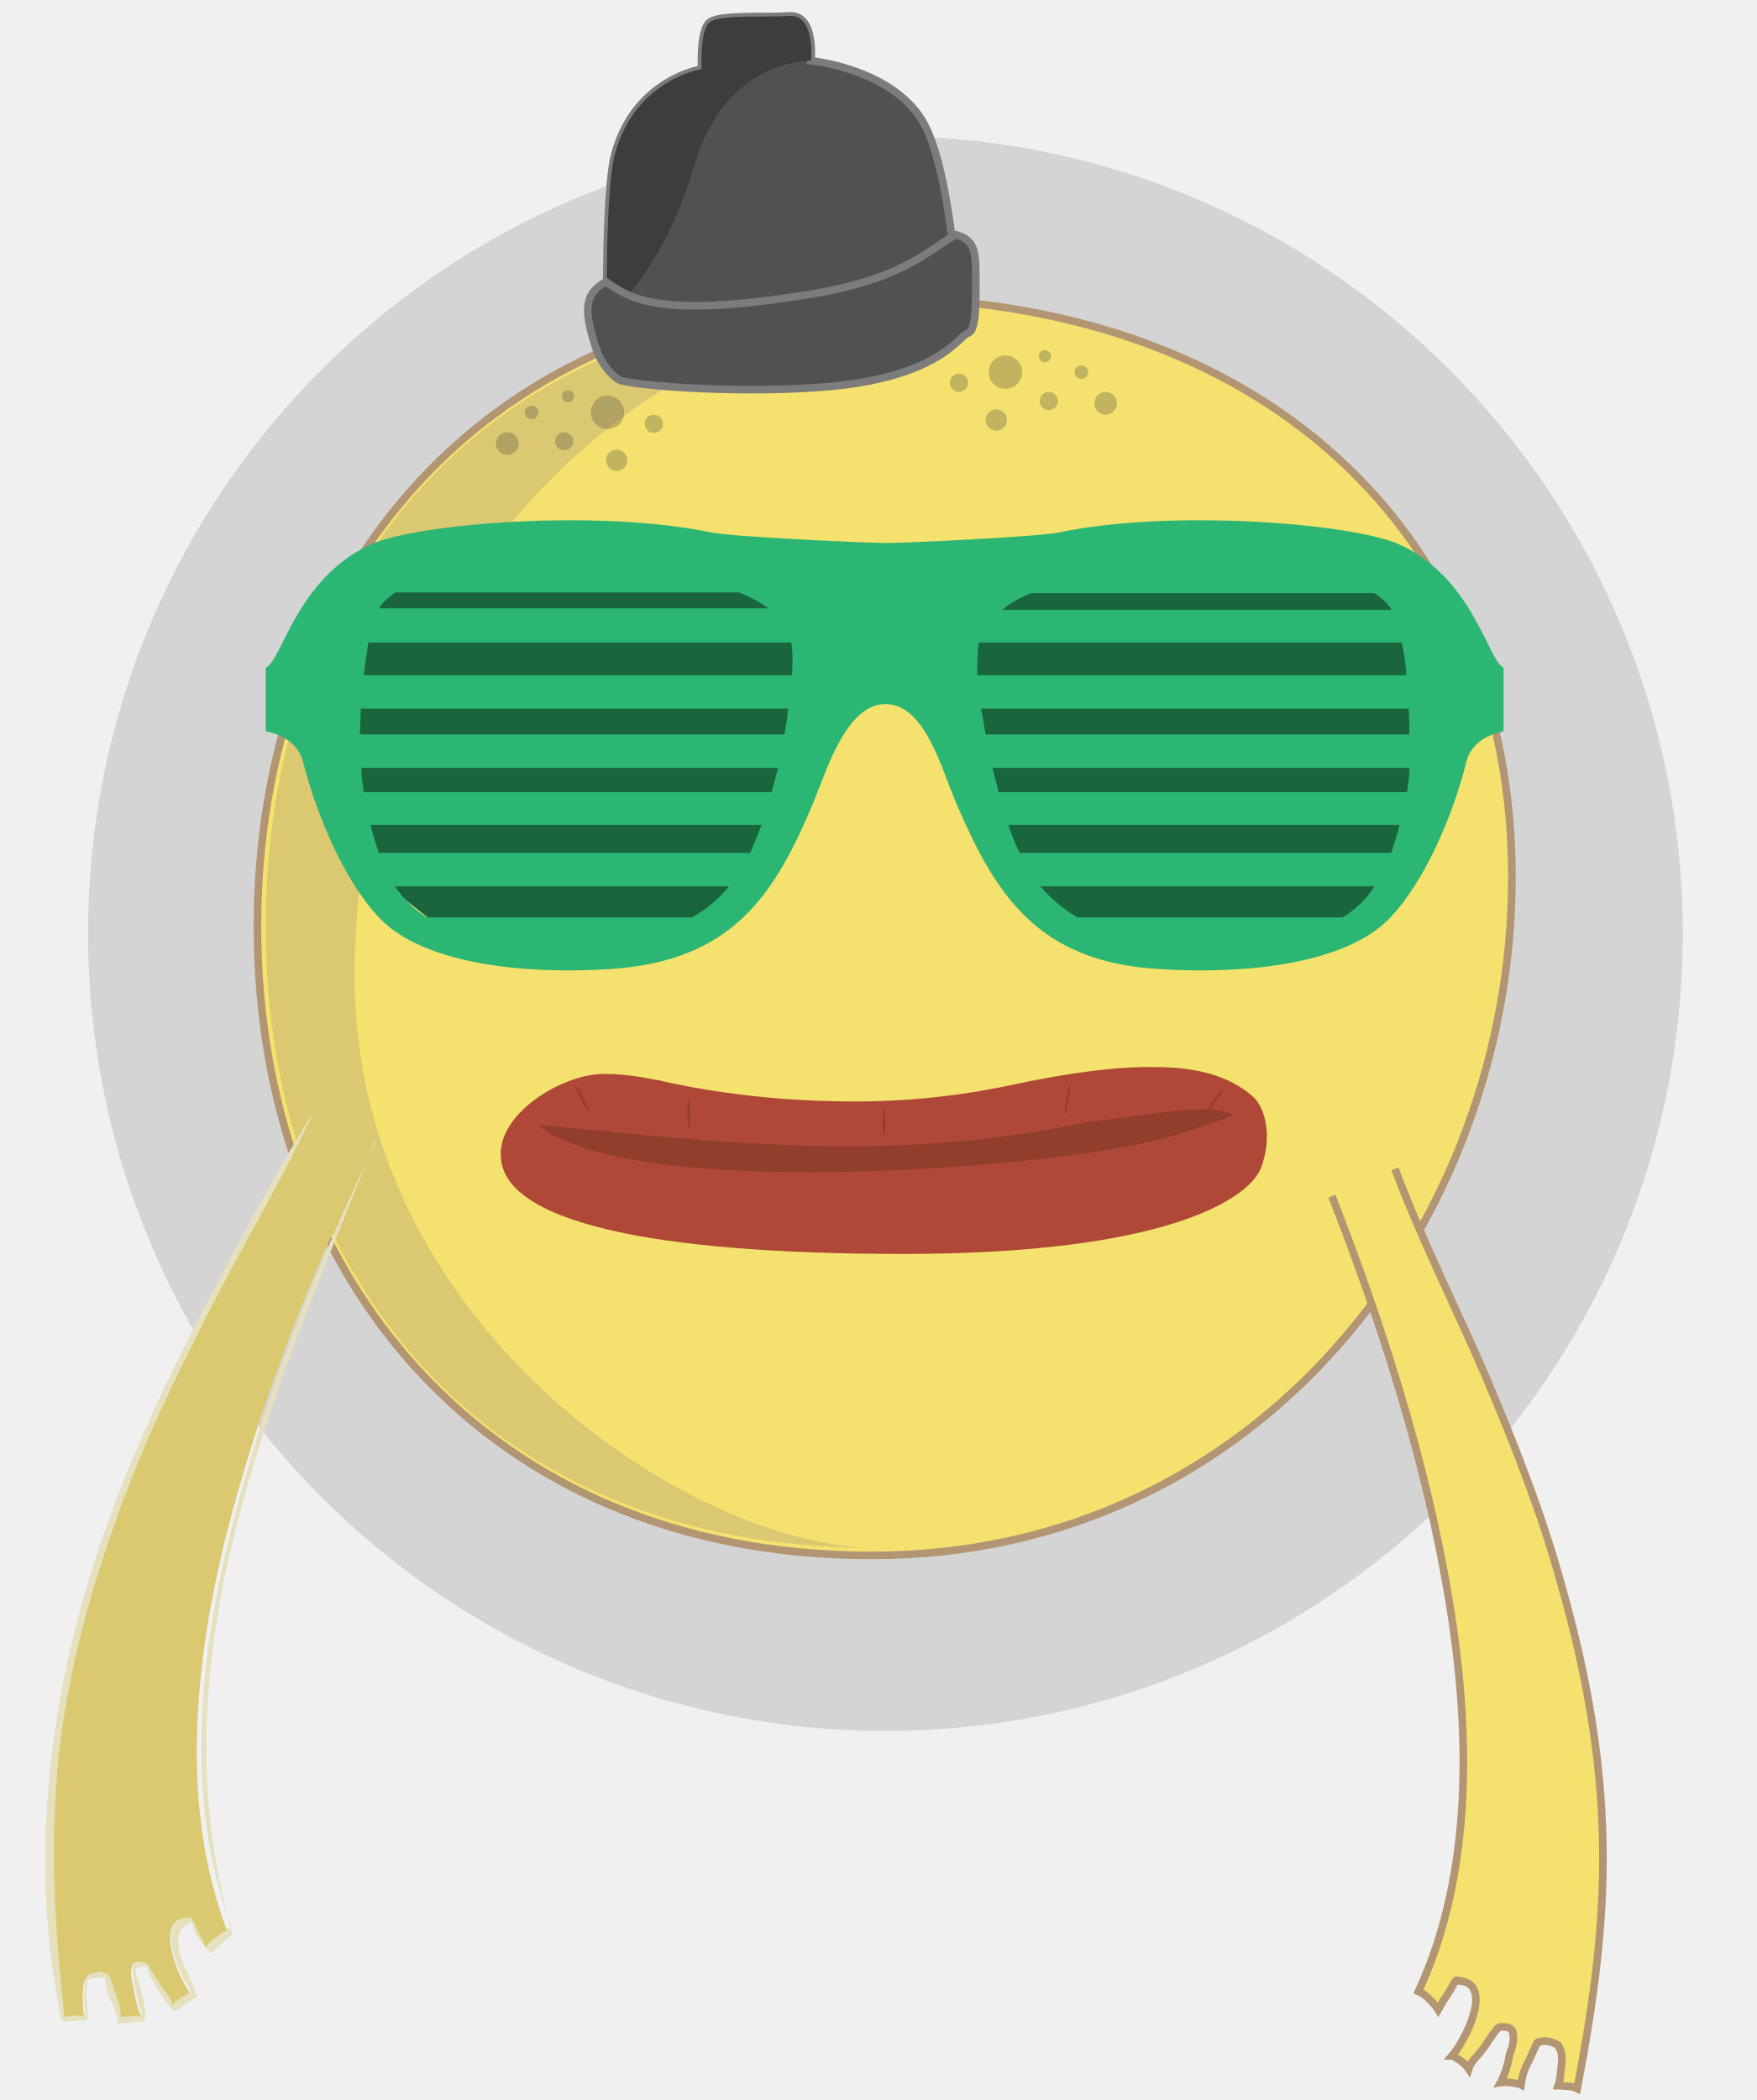
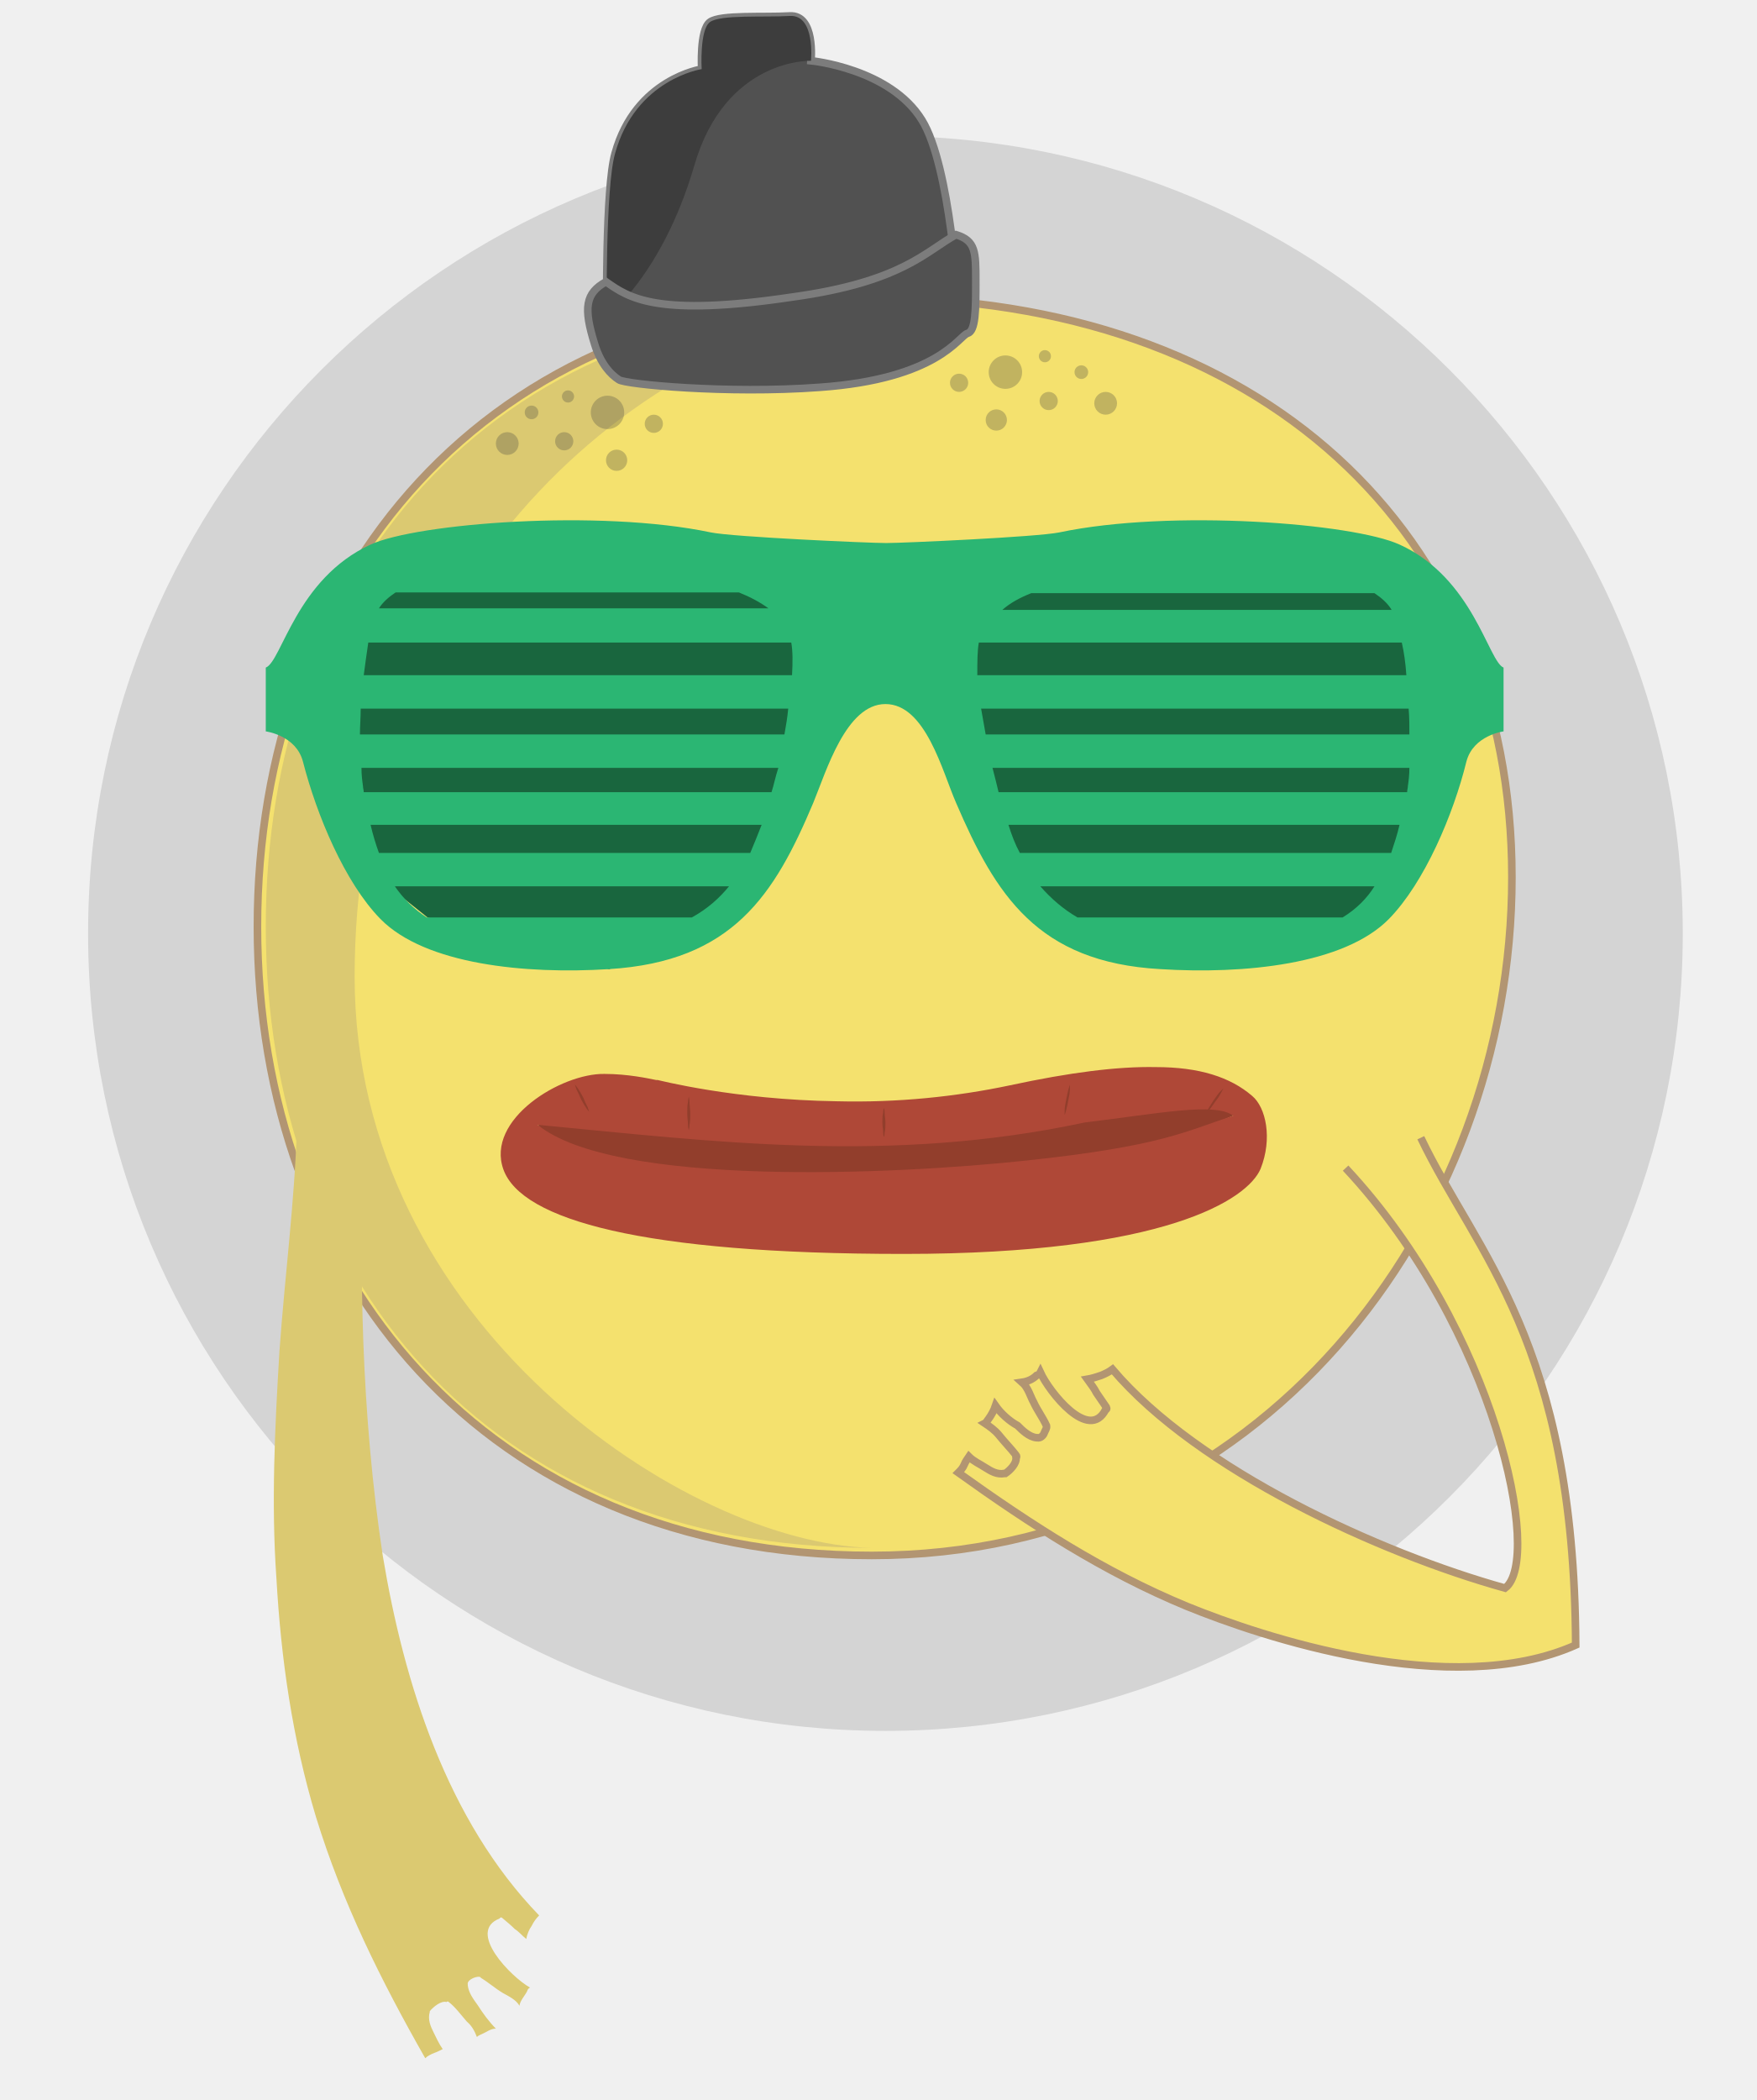
- <svg xmlns="http://www.w3.org/2000/svg" version="1.1" x="0px" y="0px" viewBox="0 0 231.3 276.5" style="enable-background:new 0 0 231.3 276.5;" xml:space="preserve">
+ <svg xmlns="http://www.w3.org/2000/svg" version="1.1" id="Layer_1" x="0px" y="0px" viewBox="0 0 231.3 276.5" style="enable-background:new 0 0 231.3 276.5;" xml:space="preserve">
  <style type="text/css">
- 	.st0{opacity:0.12;}
+ 	.st0{opacity:0.12;enable-background:new    ;}
	.st1{fill:#F4E16E;stroke:#B29572;stroke-miterlimit:10;}
	.st2{fill:#DBC971;}
	.st3{fill:#923E2C;}
	.st4{fill:#AF4837;}
- 	.st5{fill:#E5E0BE;}
- 	.st6{fill:#E8DAC4;}
- 	.st7{fill:#231F20;}
- 	.st8{fill:#FFFFFF;}
- 	.st9{display:none;}
- 	.st10{display:inline;}
- 	.st11{fill:#01A6FF;}
- 	.st12{fill:#E00102;}
- 	.st13{fill:#E85259;}
- 	.st14{fill:#44B2E2;}
- 	.st15{fill-rule:evenodd;clip-rule:evenodd;fill:#19663E;}
- 	.st16{fill-rule:evenodd;clip-rule:evenodd;fill:#2BB673;}
- 	.st17{fill:#515151;stroke:#7C7C7C;stroke-miterlimit:10;}
- 	.st18{fill:#3D3D3D;}
- 	.st19{opacity:0.28;}
+ 	.st5{fill:#E8DAC4;}
+ 	.st6{fill:#231F20;}
+ 	.st7{fill:#FFFFFF;}
+ 	.st8{display:none;}
+ 	.st9{display:inline;}
+ 	.st10{fill:#01A6FF;}
+ 	.st11{fill:#E00102;}
+ 	.st12{fill:#E85259;}
+ 	.st13{fill:#44B2E2;}
+ 	.st14{fill:#19663E;}
+ 	.st15{fill:#2BB673;}
+ 	.st16{fill:#515151;stroke:#7C7C7C;stroke-miterlimit:10;}
+ 	.st17{fill:#3D3D3D;}
+ 	.st18{opacity:0.28;}
</style>
  <g id="Layer_4">
    <circle class="st0" cx="116.6" cy="122.9" r="105" />
  </g>
  <g id="head">
    <g>
      <g>
-         <path class="st1" d="M114.8,39.2c51,0,84.3,30.6,84.3,76.3s-33.3,89.3-84.3,89.3S33.9,167.8,33.9,122S63.7,39.2,114.8,39.2z" />
+         <path class="st1" d="M114.8,39.2c51,0,84.3,30.6,84.3,76.3s-33.3,89.3-84.3,89.3s-80.9-37-80.9-82.8S63.7,39.2,114.8,39.2z" />
        <path class="st2" d="M114.8,40.2c-38.9,8.1-68.1,42.7-68.1,88.4s43.8,74.7,68.1,75.2c-51,0-79.8-36.1-79.8-81.8     S63.7,40.2,114.8,40.2z" />
        <g>
          <g>
            <g>
              <path class="st3" d="M114.8,149.8c-21.8,0-38.9-4.9-44-1.6c6.8,5.9,15.4,7.2,45.8,6.2s40.8-5.4,45.8-7.5        C159.9,141.3,136.5,149.8,114.8,149.8z" />
            </g>
            <path class="st4" d="M164.9,144.3c-2.9-2.5-7-3.8-12.7-3.8c-5-0.1-11.3,0.7-19.2,2.4c-7.1,1.5-14.8,2.3-22.8,2.1       c-13.6-0.2-23.5-2.8-23.6-2.8h-0.1h-0.1c-1-0.2-3.7-0.8-6.8-0.8c-5.7-0.1-15.7,6-13.3,12.6c2.4,6.6,18.2,11.1,52.7,11.1       s45.3-7.2,47-11.2C167.6,149.9,166.7,145.8,164.9,144.3z M135.2,152.8c-17.7,1.9-54.3,3.5-64.4-4.7c23.2,2.2,46.3,5.2,72-0.3       c9.9-1.2,17.2-2.7,19.6-0.9C156,149,153,150.9,135.2,152.8z" />
            <g>
              <path class="st3" d="M75.7,142.8c0,0,0.2,0.2,0.4,0.5c0.2,0.3,0.5,0.8,0.7,1.2c0.2,0.5,0.4,0.9,0.6,1.3        c0.1,0.4,0.2,0.6,0.2,0.6s-0.2-0.2-0.4-0.5c-0.2-0.3-0.5-0.8-0.7-1.2c-0.2-0.5-0.4-0.9-0.6-1.3        C75.8,143.1,75.7,142.8,75.7,142.8z" />
-               <path class="st3" d="M90.7,144.4c0,0,0.1,0.3,0.1,0.7s0.1,1,0.1,1.5s0,1.1-0.1,1.5c0,0.4-0.1,0.7-0.1,0.7s-0.1-0.3-0.1-0.7        c0-0.4-0.1-1-0.1-1.5s0-1.1,0.1-1.5C90.6,144.8,90.7,144.4,90.7,144.4z" />
+               <path class="st3" d="M90.7,144.4c0,0,0.1,0.3,0.1,0.7s0.1,1,0.1,1.5s0,1.1-0.1,1.5c0,0.4-0.1,0.7-0.1,0.7s-0.1-0.3-0.1-0.7        s-0.1-1-0.1-1.5s0-1.1,0.1-1.5C90.6,144.8,90.7,144.4,90.7,144.4z" />
              <path class="st3" d="M116.4,145.9c0,0,0.1,0.2,0.1,0.6s0.1,0.8,0.1,1.3s0,1-0.1,1.3c0,0.4-0.1,0.6-0.1,0.6s-0.1-0.2-0.1-0.6        s-0.1-0.8-0.1-1.3s0-1,0.1-1.3C116.3,146.1,116.4,145.9,116.4,145.9z" />
-               <path class="st3" d="M140.9,142.8c0,0,0,0.3,0,0.6c0,0.4-0.1,0.9-0.2,1.4c-0.1,0.5-0.2,1-0.3,1.4c-0.1,0.4-0.2,0.6-0.2,0.6        s0-0.3,0-0.6c0-0.4,0.1-0.9,0.2-1.4c0.1-0.5,0.2-1,0.3-1.4C140.8,143.1,140.9,142.8,140.9,142.8z" />
+               <path class="st3" d="M140.9,142.8c0,0,0,0.3,0,0.6c0,0.4-0.1,0.9-0.2,1.4c-0.1,0.5-0.2,1-0.3,1.4s-0.2,0.6-0.2,0.6        s0-0.3,0-0.6c0-0.4,0.1-0.9,0.2-1.4c0.1-0.5,0.2-1,0.3-1.4C140.8,143.1,140.9,142.8,140.9,142.8z" />
              <path class="st3" d="M161.1,143.3c0,0-0.1,0.2-0.3,0.6c-0.2,0.4-0.5,0.8-0.8,1.2s-0.6,0.9-0.9,1.2c-0.3,0.3-0.4,0.5-0.4,0.5        s0.1-0.3,0.3-0.6c0.2-0.4,0.5-0.8,0.8-1.3c0.3-0.4,0.6-0.9,0.9-1.2C160.9,143.5,161.1,143.3,161.1,143.3z" />
            </g>
          </g>
        </g>
        <g>
          <g>
-             <path class="st5" d="M30.5,254.1c-10.3-35.8,5.5-70.4,18.6-103.1l0-0.1c0,0,0-0.1,0.1-0.2s-0.1-0.1-0.1,0c0,0,0,0,0,0.1       c-0.2-0.3-0.6-0.4-0.9-0.5c-0.8-0.4-1.7-0.8-2.5-1.2c-1.4-0.7-3.1-1.5-4.5-2.4c-0.1,0-0.2,0-0.2,0.2c-5.2,8.2-9.7,17-14.3,25.6       c-4.7,9.1-9.1,18.5-12.6,28.2c-7.4,20.6-10.6,43.6-6,65.3c0,0.1,0.1,0.1,0.2,0.2c0.5,0,1-0.1,1.5-0.1c0.4-0.1,0.9,0,1.3-0.1       c0.1,0.1,0.3,0.1,0.3,0l0,0l0,0c0.1-0.1,0.2-0.2,0.1-0.2c0.1-0.7,0-1.5-0.1-2.2c-0.1-1-0.1-2.1,0.2-3c0.4,0,0.8-0.1,1.2-0.2       c0.4-0.1,0.8,0,1.1,0c-0.1,0.8,0.2,1.6,0.4,2.3c0.4,1.1,1,2.2,1.3,3.4c-0.2,0.2,0,0.4,0.2,0.4c0,0,0.1,0,0.1-0.1       c-0.1,0.1-0.1,0.1,0.1,0c0.1-0.1,0.3,0,0.4,0c0.3,0,0.8,0,1.1-0.1c0.4-0.1,1-0.1,1.4-0.2c0.1,0,0.2,0,0.2-0.2       c0.2-2.3-0.9-4.6-1.3-6.7c0.3,0,0.6-0.2,0.8-0.2c0.2,0,0.5,0,0.8-0.1c0.1,1,0.7,1.9,1.2,2.7c0.6,1,1.3,2.3,2.2,3.1       c0.1,0,0.2,0.1,0.2,0.1c0.6-0.2,1.1-0.8,1.7-1.1c0.3-0.2,0.5-0.3,0.8-0.5c0,0,0.1-0.1,0.2-0.2c0.2,0.1,0.3,0,0.3-0.2l0-0.1       c0,0,0,0-0.1,0c-0.5-1.5-1.2-2.8-1.8-4.2c-0.4-1-0.6-2.1-0.6-3.2c0-1.3,0.9-1.8,1.8-2.3c0.1,1.5,1.2,2.8,2.2,3.8c0,0,0,0,0,0.1       c-0.1,0.2,0.1,0.3,0.2,0.2c0.6-0.2,1-0.7,1.4-1.1c0.5-0.5,1-0.8,1.5-1.3C30.4,254.2,30.5,254.2,30.5,254.1z M15.9,265.8       C15.9,265.8,15.8,265.8,15.9,265.8C15.8,265.8,15.9,265.8,15.9,265.8L15.9,265.8z M28.6,254.9c-0.5,0.4-0.9,0.8-1.3,1.3       c-0.3-0.6-0.6-1.2-0.9-1.8c-0.4-0.7-0.6-1.5-1-2.1c-0.1-0.1-0.3-0.1-0.3,0c-4.8-0.2-1.7,7.6,0.1,9.9c-0.2,0-0.4,0.2-0.6,0.3       c-0.5,0.3-1.4,0.8-1.7,1.3c-0.3-0.9-1-1.6-1.4-2.4c-0.7-1-1.2-2-1.9-3c0-0.1,0-0.1-0.1-0.1c-0.2-0.2-0.8-0.2-1-0.2       c-0.3,0-0.8,0.1-0.9,0.5l0,0.1c-0.3,0.8,0.1,2.1,0.2,2.9c0.3,1.3,0.4,2.6,1,3.8c-0.6-0.2-1.4-0.1-1.9-0.1c-0.2,0-0.5,0-0.8,0.1       c0-0.9-0.2-1.6-0.4-2.3c-0.3-1.1-0.7-2.3-1.2-3.3c-0.1-0.1-0.2-0.2-0.3-0.1c-0.7-0.5-2-0.2-2.5,0.2c0,0,0,0,0,0.1l0,0l0,0l0,0       c-0.6,0.7-0.6,1.8-0.6,2.7c0,0.9,0,1.7,0.2,2.5c-0.4,0-0.8-0.1-1.2,0c-0.4,0.1-1,0.1-1.4,0.2c-1.4-11.7-2.1-23.1-0.7-34.9       c1.2-10.5,3.9-20.9,7.6-30.9c3.4-9.4,7.7-18.4,12.2-27.3c4.4-8.6,9.5-17,13.7-25.8c0.2,0.3,7.6,4,8,3.9       c-7.9,16.4-14.9,33.9-19.2,51.6c-4.1,16.6-6,35.4,0.2,51.7C29.6,254.2,29,254.5,28.6,254.9z" />
-             <path class="st2" d="M49.3,150.4c-0.3-0.2-7.5-4-8-4c-4.1,8.8-9.2,17.4-13.7,26.1c-4.5,8.9-8.9,17.9-12.2,27.3       c-3.6,10-6.4,20.2-7.6,30.9c-1.3,11.8-0.6,23.2,0.7,34.9c0.4-0.2,0.8-0.2,1.4-0.2c0.3,0,0.8,0,1.2,0c-0.2-0.8-0.2-1.8-0.2-2.5       c0-0.9,0-1.9,0.6-2.7l0,0l0,0l0,0c0,0,0,0,0-0.1c0.7-0.4,1.9-0.7,2.5-0.2c0.1-0.1,0.2,0,0.3,0.1c0.5,1,0.8,2.2,1.2,3.3       c0.3,0.7,0.4,1.5,0.4,2.3c0.3-0.1,0.6-0.1,0.8-0.1c0.5,0,1.3-0.2,1.9,0.1c-0.5-1.2-0.8-2.5-1-3.8c-0.2-0.8-0.5-2-0.2-2.9l0-0.1       c0.1-0.4,0.6-0.5,0.9-0.5c0.3,0,0.8,0,1,0.2c0.1,0,0.1,0.1,0.1,0.1c0.7,1,1.2,2,1.9,3c0.5,0.7,1.3,1.5,1.4,2.4       c0.4-0.6,1.2-0.9,1.7-1.3c0.2-0.2,0.4-0.3,0.6-0.3c-1.7-2.3-4.8-10.1-0.1-9.9c0-0.1,0.3-0.1,0.3,0c0.4,0.7,0.7,1.4,1,2.1       c0.3,0.5,0.6,1.2,0.9,1.8c0.3-0.5,0.9-1,1.3-1.3c0.5-0.4,0.9-0.7,1.5-0.9c-6.2-16.3-4.3-35.1-0.2-51.7       C34.2,184.5,41.4,166.8,49.3,150.4z" />
+             <path class="st2" d="M48,149c-0.4-0.1-8.5-0.7-8.9-0.5c-0.3,9.7-1.6,19.6-2.3,29.4c-0.6,10-1.1,20-0.4,29.9       c0.6,10.6,2.1,21.1,5.2,31.4c3.5,11.4,8.6,21.6,14.4,31.8c0.3-0.3,0.7-0.5,1.2-0.7c0.3-0.1,0.7-0.3,1.1-0.5       c-0.5-0.7-0.9-1.6-1.2-2.2c-0.4-0.8-0.8-1.7-0.5-2.7l0,0l0,0l0,0c0,0,0,0,0-0.1c0.5-0.6,1.5-1.4,2.2-1.2c0.1-0.1,0.2-0.1,0.3,0       c0.9,0.7,1.6,1.7,2.4,2.6c0.6,0.5,1,1.2,1.3,2c0.2-0.2,0.5-0.3,0.7-0.4c0.5-0.2,1.1-0.7,1.8-0.7c-0.9-0.9-1.7-2-2.4-3.1       c-0.5-0.7-1.2-1.6-1.3-2.6l0-0.1c-0.1-0.4,0.4-0.7,0.6-0.8s0.7-0.3,1-0.2c0.1,0,0.1,0.1,0.1,0.1c1,0.6,1.9,1.4,2.9,2       c0.7,0.4,1.8,0.9,2.2,1.7c0.1-0.7,0.7-1.3,1-1.9c0.1-0.3,0.2-0.4,0.4-0.5c-2.5-1.4-8.4-7.4-4-9.1c0-0.1,0.2-0.2,0.3-0.1       c0.6,0.5,1.2,1,1.7,1.5c0.5,0.3,1,0.9,1.5,1.3c0.1-0.6,0.4-1.3,0.7-1.7c0.3-0.6,0.6-1,1-1.4c-12.1-12.5-17.8-30.5-20.6-47.4       C47.6,186.3,47.2,167.2,48,149z" />
          </g>
          <g>
-             <path class="st1" d="M183.7,153.9c3.4,9.1,7.9,18,11.8,27c3.9,9.2,7.6,18.5,10.2,28.1c2.9,10.2,4.9,20.7,5.3,31.3       c0.5,11.8-1.1,23.2-3.3,34.7c-0.4-0.2-0.8-0.3-1.3-0.3c-0.3,0-0.8-0.1-1.2-0.1c0.3-0.8,0.3-1.8,0.4-2.5       c0.1-0.9,0.2-1.9-0.4-2.7l0,0l0,0l0,0c0,0,0,0,0-0.1c-0.6-0.4-1.8-0.8-2.5-0.4c-0.1-0.1-0.2,0-0.3,0.1c-0.5,1-0.9,2.1-1.5,3.2       c-0.3,0.7-0.5,1.5-0.6,2.3c-0.2-0.1-0.6-0.2-0.8-0.2c-0.5-0.1-1.3-0.2-1.9-0.1c0.6-1.1,1-2.5,1.2-3.7c0.3-0.8,0.7-2,0.4-2.9       l0-0.1c-0.1-0.4-0.6-0.6-0.9-0.6s-0.8-0.1-1,0.1c-0.1,0-0.1,0.1-0.1,0.1c-0.8,0.9-1.3,1.9-2.1,2.9c-0.5,0.7-1.4,1.4-1.7,2.4       c-0.4-0.6-1-1.1-1.6-1.4c-0.2-0.2-0.4-0.3-0.6-0.3c1.9-2.2,5.6-9.7,0.8-9.9c0-0.1-0.2-0.1-0.3,0c-0.4,0.6-0.8,1.4-1.2,2       c-0.4,0.5-0.7,1.1-1.1,1.8c-0.3-0.5-0.8-1-1.2-1.4c-0.4-0.4-0.9-0.8-1.4-1c7.3-15.8,6.8-34.7,4-51.6       c-3-18.1-8.8-36.2-15.4-53.1" />
+             <path class="st1" d="M187.1,149.8c7.3,15.3,20.2,26.8,20.4,66.8c-16.4,7.3-41.4-1.1-51.2-5.1c-10.9-4.5-20.6-10.8-30.1-17.6       c0.3-0.3,0.6-0.6,0.8-1.1c0.1-0.3,0.4-0.7,0.6-1c0.6,0.6,1.5,1,2.1,1.4c0.8,0.5,1.6,1,2.6,0.8l0,0l0,0l0,0c0,0,0,0,0.1,0       c0.6-0.4,1.5-1.3,1.4-2.1c0.1,0,0.1-0.2,0-0.3c-0.7-0.9-1.5-1.7-2.3-2.7c-0.5-0.6-1.2-1.1-1.8-1.5c0.2-0.1,0.4-0.5,0.5-0.6       c0.3-0.4,0.7-1.1,0.9-1.7c0.7,1,1.8,2,2.9,2.6c0.6,0.6,1.5,1.5,2.5,1.6l0.1,0c0.4,0.1,0.8-0.3,0.9-0.6s0.4-0.7,0.3-0.9       c0-0.1,0-0.1,0-0.1c-0.5-1.1-1.2-2-1.7-3.1c-0.4-0.7-0.7-1.9-1.5-2.6c0.7-0.1,1.4-0.4,1.9-0.9c0.3-0.1,0.4-0.2,0.5-0.4       c1.2,2.6,6.4,9.2,8.6,4.9c0.1,0,0.2-0.1,0.1-0.3c-0.4-0.6-0.9-1.3-1.3-1.9c-0.3-0.6-0.7-1.1-1.2-1.8c0.6-0.1,1.2-0.3,1.8-0.5       c0.5-0.2,1.1-0.5,1.5-0.8c11.3,13.3,35.2,24.2,51.7,28.8c5-3.7-1.2-34.1-21-55.3" />
          </g>
        </g>
      </g>
    </g>
  </g>
  <g id="Layer_3">
    <g>
      <g>
        <g>
          <g>
-             <path class="st6" d="M164.6,99.1c0,0-5.5,7.7-11.5,0.9c0,0-0.1,7.2,5.8,7.2C164.7,107.2,164.6,99.1,164.6,99.1z" />
-             <ellipse class="st7" cx="158.8" cy="99.2" rx="5.8" ry="5.1" />
-             <ellipse class="st8" cx="156.6" cy="96.8" rx="1.8" ry="1.6" />
-             <ellipse class="st8" cx="154.5" cy="99.2" rx="0.8" ry="0.7" />
+             <path class="st5" d="M164.6,99.1c0,0-5.5,7.7-11.5,0.9c0,0-0.1,7.2,5.8,7.2C164.7,107.2,164.6,99.1,164.6,99.1z" />
+             <ellipse class="st6" cx="158.8" cy="99.2" rx="5.8" ry="5.1" />
+             <ellipse class="st7" cx="156.6" cy="96.8" rx="1.8" ry="1.6" />
+             <ellipse class="st7" cx="154.5" cy="99.2" rx="0.8" ry="0.7" />
          </g>
          <g>
-             <path class="st6" d="M70.5,99.2c0,0,5.5,7.7,11.5,0.9c0,0,0.1,7.2-5.8,7.2C70.4,107.3,70.5,99.2,70.5,99.2z" />
-             <ellipse class="st7" cx="76.3" cy="99.2" rx="5.8" ry="5.1" />
-             <ellipse class="st8" cx="74.1" cy="96.8" rx="1.8" ry="1.6" />
-             <ellipse class="st8" cx="72" cy="99.2" rx="0.8" ry="0.7" />
+             <path class="st5" d="M70.5,99.2c0,0,5.5,7.7,11.5,0.9c0,0,0.1,7.2-5.8,7.2C70.4,107.3,70.5,99.2,70.5,99.2z" />
+             <ellipse class="st6" cx="76.3" cy="99.2" rx="5.8" ry="5.1" />
+             <ellipse class="st7" cx="74.1" cy="96.8" rx="1.8" ry="1.6" />
+             <ellipse class="st7" cx="72" cy="99.2" rx="0.8" ry="0.7" />
          </g>
        </g>
      </g>
    </g>
  </g>
-   <g id="Layer_5" class="st9">
-     <g class="st10">
+   <g id="Layer_5" class="st8">
+     <g class="st9">
      <path class="st0" d="M143,71.9c-12,0-18.1,2.9-26.9,2.9c-8.7,0-14-2.9-26.1-2.9c-5.1,0-54.7,0-54.7,0l5.4,53.8    c11.3,5.3,54.8,3.2,58,0.7c8.2-6.4,8-25.8,17.8-24.9c9.8-0.9,9.6,18.4,17.8,24.9c3.2,2.5,46.1,4.7,57.4-0.7l6.2-53.8    C197.8,71.9,148.1,71.9,143,71.9z M96.4,120.5c-1.6,2.3-42.3,4.4-46.6-0.5c-4.4-4.8-6.6-38.6-1.5-38.6c7.5,0,38.7,0,42.2,0    c8.2,0,17.5,3.1,18.2,6C109.4,90.3,102,112.8,96.4,120.5z M183.2,120.1c-4.4,4.8-45,2.7-46.6,0.5c-5.6-7.7-12.9-30.2-12.3-33.1    c0.7-2.9,10-6,18.2-6c3.5,0,34.9,0,42.4,0C190,81.5,187.5,115.2,183.2,120.1z" />
-       <path class="st11" d="M90.5,79.5c-3.5,0-34.7,0-42.2,0c-5.1,0-2.9,33.8,1.5,38.6c4.4,4.8,45,2.7,46.6,0.5    c5.6-7.7,12.9-30.2,12.3-33.1C108,82.6,98.7,79.5,90.5,79.5z" />
-       <path class="st12" d="M184.9,79.5c-7.5,0-38.9,0-42.4,0c-8.2,0-17.6,3.1-18.2,6c-0.7,2.9,6.7,25.3,12.3,33.1    c1.6,2.3,42.3,4.4,46.6-0.5C187.5,113.2,190,79.5,184.9,79.5z" />
-       <path class="st8" d="M143,69.9c-12,0-18.1,2.9-26.9,2.9c-8.7,0-14-2.9-26.1-2.9c-5.1,0-54.7,0-54.7,0l5.4,53.8    c11.3,5.3,54.8,3.2,58,0.7c8.2-6.4,8-25.8,17.8-24.9c9.8-0.9,9.6,18.4,17.8,24.9c3.2,2.5,46.1,4.7,57.4-0.7l6.2-53.8    C197.8,69.9,148.1,69.9,143,69.9z M96.4,118.5c-1.6,2.3-42.3,4.4-46.6-0.5c-4.4-4.8-6.6-38.6-1.5-38.6c7.5,0,38.7,0,42.2,0    c8.2,0,17.5,3.1,18.2,6C109.4,88.3,102,110.8,96.4,118.5z M183.2,118.1c-4.4,4.8-45,2.7-46.6,0.5c-5.6-7.7-12.9-30.2-12.3-33.1    c0.7-2.9,10-6,18.2-6c3.5,0,34.9,0,42.4,0C190,79.5,187.5,113.2,183.2,118.1z" />
-       <polygon class="st13" points="153,79.5 143.3,120 164.6,121 173,79.5   " />
-       <polygon class="st14" points="66.8,79.5 56.7,120.3 76.6,120.9 87.2,79.5   " />
+       <path class="st10" d="M90.5,79.5c-3.5,0-34.7,0-42.2,0c-5.1,0-2.9,33.8,1.5,38.6c4.4,4.8,45,2.7,46.6,0.5    c5.6-7.7,12.9-30.2,12.3-33.1C108,82.6,98.7,79.5,90.5,79.5z" />
+       <path class="st11" d="M184.9,79.5c-7.5,0-38.9,0-42.4,0c-8.2,0-17.6,3.1-18.2,6c-0.7,2.9,6.7,25.3,12.3,33.1    c1.6,2.3,42.3,4.4,46.6-0.5C187.5,113.2,190,79.5,184.9,79.5z" />
+       <path class="st7" d="M143,69.9c-12,0-18.1,2.9-26.9,2.9c-8.7,0-14-2.9-26.1-2.9c-5.1,0-54.7,0-54.7,0l5.4,53.8    c11.3,5.3,54.8,3.2,58,0.7c8.2-6.4,8-25.8,17.8-24.9c9.8-0.9,9.6,18.4,17.8,24.9c3.2,2.5,46.1,4.7,57.4-0.7l6.2-53.8    C197.8,69.9,148.1,69.9,143,69.9z M96.4,118.5c-1.6,2.3-42.3,4.4-46.6-0.5c-4.4-4.8-6.6-38.6-1.5-38.6c7.5,0,38.7,0,42.2,0    c8.2,0,17.5,3.1,18.2,6C109.4,88.3,102,110.8,96.4,118.5z M183.2,118.1c-4.4,4.8-45,2.7-46.6,0.5c-5.6-7.7-12.9-30.2-12.3-33.1    c0.7-2.9,10-6,18.2-6c3.5,0,34.9,0,42.4,0C190,79.5,187.5,113.2,183.2,118.1z" />
+       <polygon class="st12" points="153,79.5 143.3,120 164.6,121 173,79.5   " />
+       <polygon class="st13" points="66.8,79.5 56.7,120.3 76.6,120.9 87.2,79.5   " />
    </g>
  </g>
  <g id="Layer_7">
-     <polygon class="st15" points="42,91 46.8,76 64.5,72.5 115.7,73.5 177,72.5 183.2,77 186.8,91 186.8,108.6 179.5,122 162.5,124.2    147.1,124.2 134.7,118.7 123.2,88.9 112.2,88.9 105.8,102.6 93.3,122.9 80.2,127.6 56.3,120.8 47.8,114 42,95  " />
-     <path class="st16" d="M184.3,71.7c-6.1-2.8-30.1-4.7-44.8-1.6c-2.9,0.6-20.5,1.4-22.8,1.4c-2.3,0-20.2-0.8-23.1-1.4   c-14.7-3.1-38.7-1.2-44.8,1.6c-9.8,4.5-11.7,15.4-13.8,16.2c0,2.2,0,7.1,0,8.4c0,0,4,0.5,4.9,4c1.8,7,5.5,15.9,10.2,20.7   c5.9,6,19.1,7.3,30.1,6.6c16.3-1,21.8-9.8,26.9-21.9c1.7-4.1,4.3-13,9.5-13c5.3,0,7.5,8.9,9.3,13c5.2,12.1,10.7,21,26.9,21.9   c11,0.7,24.2-0.6,30.1-6.6c4.7-4.8,8.5-13.8,10.2-20.7c0.9-3.5,4.9-4,4.9-4c0-1.3,0-6.2,0-8.4C196,87.1,194,76.1,184.3,71.7z    M49.9,80.1c0.5-0.8,1.3-1.5,2.2-2.1h45.2c1.5,0.6,2.8,1.3,3.9,2.1L49.9,80.1C49.9,80.2,49.9,80.2,49.9,80.1z M70.6,124.2h5.2   C74.1,124.2,72.4,124.2,70.6,124.2z M91.1,120.8C91.1,120.8,91.1,120.8,91.1,120.8l-34.8,0c0,0,0,0-0.1,0c-1.7-1.1-3.1-2.5-4.2-4.1   h44C94.7,118.3,93.1,119.7,91.1,120.8z M98.8,112.3H49.9c-0.4-1.1-0.8-2.4-1.1-3.7h51.5C99.8,109.9,99.3,111.1,98.8,112.3z    M101.6,104.3H47.9c0-0.3-0.1-0.5-0.1-0.8c-0.1-0.7-0.2-1.5-0.2-2.4h54.9C102.1,102.3,101.9,103.4,101.6,104.3z M103.3,96.7H47.4   c0-1.1,0.1-2.3,0.1-3.4h56.3C103.7,94.4,103.5,95.6,103.3,96.7z M104.3,88.9H47.9c0.2-1.5,0.4-3,0.6-4.3h55.7   C104.4,85.7,104.4,87.2,104.3,88.9z M135.8,78.1H181c0.9,0.6,1.7,1.3,2.2,2.1c0,0,0,0.1,0.1,0.1h-51.3   C133,79.4,134.3,78.7,135.8,78.1z M128.9,84.6h55.7c0.3,1.3,0.5,2.8,0.6,4.3h-56.5C128.7,87.2,128.7,85.7,128.9,84.6z M157.2,124.2   h5.2C160.8,124.2,159,124.2,157.2,124.2z M176.8,120.8C176.8,120.8,176.8,120.8,176.8,120.8l-34.8,0c0,0,0,0-0.1,0   c-1.9-1.1-3.5-2.5-4.9-4.1h44C180,118.3,178.6,119.7,176.8,120.8z M183.2,112.3h-48.9c-0.6-1.1-1.1-2.4-1.5-3.7h51.5   C184,109.9,183.6,111.1,183.2,112.3z M185.4,103.5c0,0.3-0.1,0.5-0.1,0.8h-53.8c-0.2-0.9-0.5-2-0.8-3.2h54.9   C185.6,102,185.5,102.8,185.4,103.5z M129.8,96.7c-0.2-1.1-0.4-2.3-0.6-3.4h56.3c0.1,1.2,0.1,2.3,0.1,3.4H129.8z" />
+     <polygon class="st14" points="42,91 46.8,76 64.5,72.5 115.7,73.5 177,72.5 183.2,77 186.8,91 186.8,108.6 179.5,122 162.5,124.2    147.1,124.2 134.7,118.7 123.2,88.9 112.2,88.9 105.8,102.6 93.3,122.9 80.2,127.6 56.3,120.8 47.8,114 42,95  " />
+     <path class="st15" d="M184.3,71.7c-6.1-2.8-30.1-4.7-44.8-1.6c-2.9,0.6-20.5,1.4-22.8,1.4s-20.2-0.8-23.1-1.4   c-14.7-3.1-38.7-1.2-44.8,1.6C39,76.2,37.1,87.1,35,87.9c0,2.2,0,7.1,0,8.4c0,0,4,0.5,4.9,4c1.8,7,5.5,15.9,10.2,20.7   c5.9,6,19.1,7.3,30.1,6.6c16.3-1,21.8-9.8,26.9-21.9c1.7-4.1,4.3-13,9.5-13c5.3,0,7.5,8.9,9.3,13c5.2,12.1,10.7,21,26.9,21.9   c11,0.7,24.2-0.6,30.1-6.6c4.7-4.8,8.5-13.8,10.2-20.7c0.9-3.5,4.9-4,4.9-4c0-1.3,0-6.2,0-8.4C196,87.1,194,76.1,184.3,71.7z    M49.9,80.1c0.5-0.8,1.3-1.5,2.2-2.1h45.2c1.5,0.6,2.8,1.3,3.9,2.1H49.9C49.9,80.2,49.9,80.2,49.9,80.1z M70.6,124.2h5.2   C74.1,124.2,72.4,124.2,70.6,124.2z M91.1,120.8L91.1,120.8H56.3c0,0,0,0-0.1,0c-1.7-1.1-3.1-2.5-4.2-4.1h44   C94.7,118.3,93.1,119.7,91.1,120.8z M98.8,112.3H49.9c-0.4-1.1-0.8-2.4-1.1-3.7h51.5C99.8,109.9,99.3,111.1,98.8,112.3z    M101.6,104.3H47.9c0-0.3-0.1-0.5-0.1-0.8c-0.1-0.7-0.2-1.5-0.2-2.4h54.9C102.1,102.3,101.9,103.4,101.6,104.3z M103.3,96.7H47.4   c0-1.1,0.1-2.3,0.1-3.4h56.3C103.7,94.4,103.5,95.6,103.3,96.7z M104.3,88.9H47.9c0.2-1.5,0.4-3,0.6-4.3h55.7   C104.4,85.7,104.4,87.2,104.3,88.9z M135.8,78.1H181c0.9,0.6,1.7,1.3,2.2,2.1c0,0,0,0.1,0.1,0.1H132   C133,79.4,134.3,78.7,135.8,78.1z M128.9,84.6h55.7c0.3,1.3,0.5,2.8,0.6,4.3h-56.5C128.7,87.2,128.7,85.7,128.9,84.6z M157.2,124.2   h5.2C160.8,124.2,159,124.2,157.2,124.2z M176.8,120.8L176.8,120.8H142c0,0,0,0-0.1,0c-1.9-1.1-3.5-2.5-4.9-4.1h44   C180,118.3,178.6,119.7,176.8,120.8z M183.2,112.3h-48.9c-0.6-1.1-1.1-2.4-1.5-3.7h51.5C184,109.9,183.6,111.1,183.2,112.3z    M185.4,103.5c0,0.3-0.1,0.5-0.1,0.8h-53.8c-0.2-0.9-0.5-2-0.8-3.2h54.9C185.6,102,185.5,102.8,185.4,103.5z M129.8,96.7   c-0.2-1.1-0.4-2.3-0.6-3.4h56.3c0.1,1.2,0.1,2.3,0.1,3.4H129.8z" />
  </g>
  <g id="Layer_6">
    <g>
-       <path class="st17" d="M126.2,40.2c0,0-1-18.3-4.8-24.4C117.2,9,106.8,8,106.8,8s0.6-6.1-2.8-5.9s-9.1-0.2-10.5,0.8    s-1.1,6.2-1.1,6.2S83.7,10.4,81,20.2c-1.3,4.5-1.1,21.5-1.1,21.5L126.2,40.2z" />
-       <path class="st18" d="M91.4,21.9C95.5,7.6,106.8,8,106.8,8s0.6-6.1-2.8-5.9s-9.1-0.2-10.5,0.8s-1.1,6.2-1.1,6.2S83.7,10.4,81,20.2    c-1.3,4.5-1.1,21.5-1.1,21.5S87.2,36.2,91.4,21.9z" />
-       <path class="st17" d="M79.8,37.1c-2.7,1.5-3,3.4-1.5,8.2c0.8,2.6,2.1,4,3.2,4.7c0.8,0.6,14.2,1.9,26.4,1    c15.7-1.1,18.4-6.8,19.5-7.1s1.1-3.1,1.1-6.9s0-5.3-2.6-6.1c-3.9,2.1-7,6.2-21.5,8.2C86.4,41.8,82.8,39.2,79.8,37.1z" />
+       <path class="st16" d="M126.2,40.2c0,0-1-18.3-4.8-24.4C117.2,9,106.8,8,106.8,8s0.6-6.1-2.8-5.9s-9.1-0.2-10.5,0.8    s-1.1,6.2-1.1,6.2S83.7,10.4,81,20.2c-1.3,4.5-1.1,21.5-1.1,21.5L126.2,40.2z" />
+       <path class="st17" d="M91.4,21.9C95.5,7.6,106.8,8,106.8,8s0.6-6.1-2.8-5.9s-9.1-0.2-10.5,0.8s-1.1,6.2-1.1,6.2S83.7,10.4,81,20.2    c-1.3,4.5-1.1,21.5-1.1,21.5S87.2,36.2,91.4,21.9z" />
+       <path class="st16" d="M79.8,37.1c-2.7,1.5-3,3.4-1.5,8.2c0.8,2.6,2.1,4,3.2,4.7c0.8,0.6,14.2,1.9,26.4,1    c15.7-1.1,18.4-6.8,19.5-7.1s1.1-3.1,1.1-6.9s0-5.3-2.6-6.1c-3.9,2.1-7,6.2-21.5,8.2C86.4,41.8,82.8,39.2,79.8,37.1z" />
    </g>
-     <g class="st19">
-       <circle class="st18" cx="80" cy="54.3" r="2.2" />
-       <circle class="st18" cx="86.1" cy="55.8" r="1.2" />
-       <circle class="st18" cx="81.2" cy="60.6" r="1.4" />
-       <circle class="st18" cx="74.3" cy="58.1" r="1.2" />
-       <circle class="st18" cx="74.8" cy="52.2" r="0.8" />
-       <circle class="st18" cx="66.8" cy="58.4" r="1.5" />
-       <circle class="st18" cx="70" cy="54.3" r="0.9" />
+     <g class="st18">
+       <circle class="st17" cx="80" cy="54.3" r="2.2" />
+       <circle class="st17" cx="86.1" cy="55.8" r="1.2" />
+       <circle class="st17" cx="81.2" cy="60.6" r="1.4" />
+       <circle class="st17" cx="74.3" cy="58.1" r="1.2" />
+       <circle class="st17" cx="74.8" cy="52.2" r="0.8" />
+       <circle class="st17" cx="66.8" cy="58.4" r="1.5" />
+       <circle class="st17" cx="70" cy="54.3" r="0.9" />
    </g>
-     <g class="st19">
-       <circle class="st18" cx="132.4" cy="49" r="2.2" />
-       <circle class="st18" cx="126.3" cy="50.4" r="1.2" />
-       <circle class="st18" cx="131.2" cy="55.3" r="1.4" />
-       <circle class="st18" cx="138.1" cy="52.8" r="1.2" />
-       <circle class="st18" cx="137.6" cy="46.9" r="0.8" />
-       <circle class="st18" cx="145.6" cy="53.1" r="1.5" />
-       <circle class="st18" cx="142.4" cy="49" r="0.9" />
+     <g class="st18">
+       <circle class="st17" cx="132.4" cy="49" r="2.2" />
+       <circle class="st17" cx="126.3" cy="50.4" r="1.2" />
+       <circle class="st17" cx="131.2" cy="55.3" r="1.4" />
+       <circle class="st17" cx="138.1" cy="52.8" r="1.2" />
+       <circle class="st17" cx="137.6" cy="46.9" r="0.8" />
+       <circle class="st17" cx="145.6" cy="53.1" r="1.5" />
+       <circle class="st17" cx="142.4" cy="49" r="0.9" />
    </g>
  </g>
</svg>
